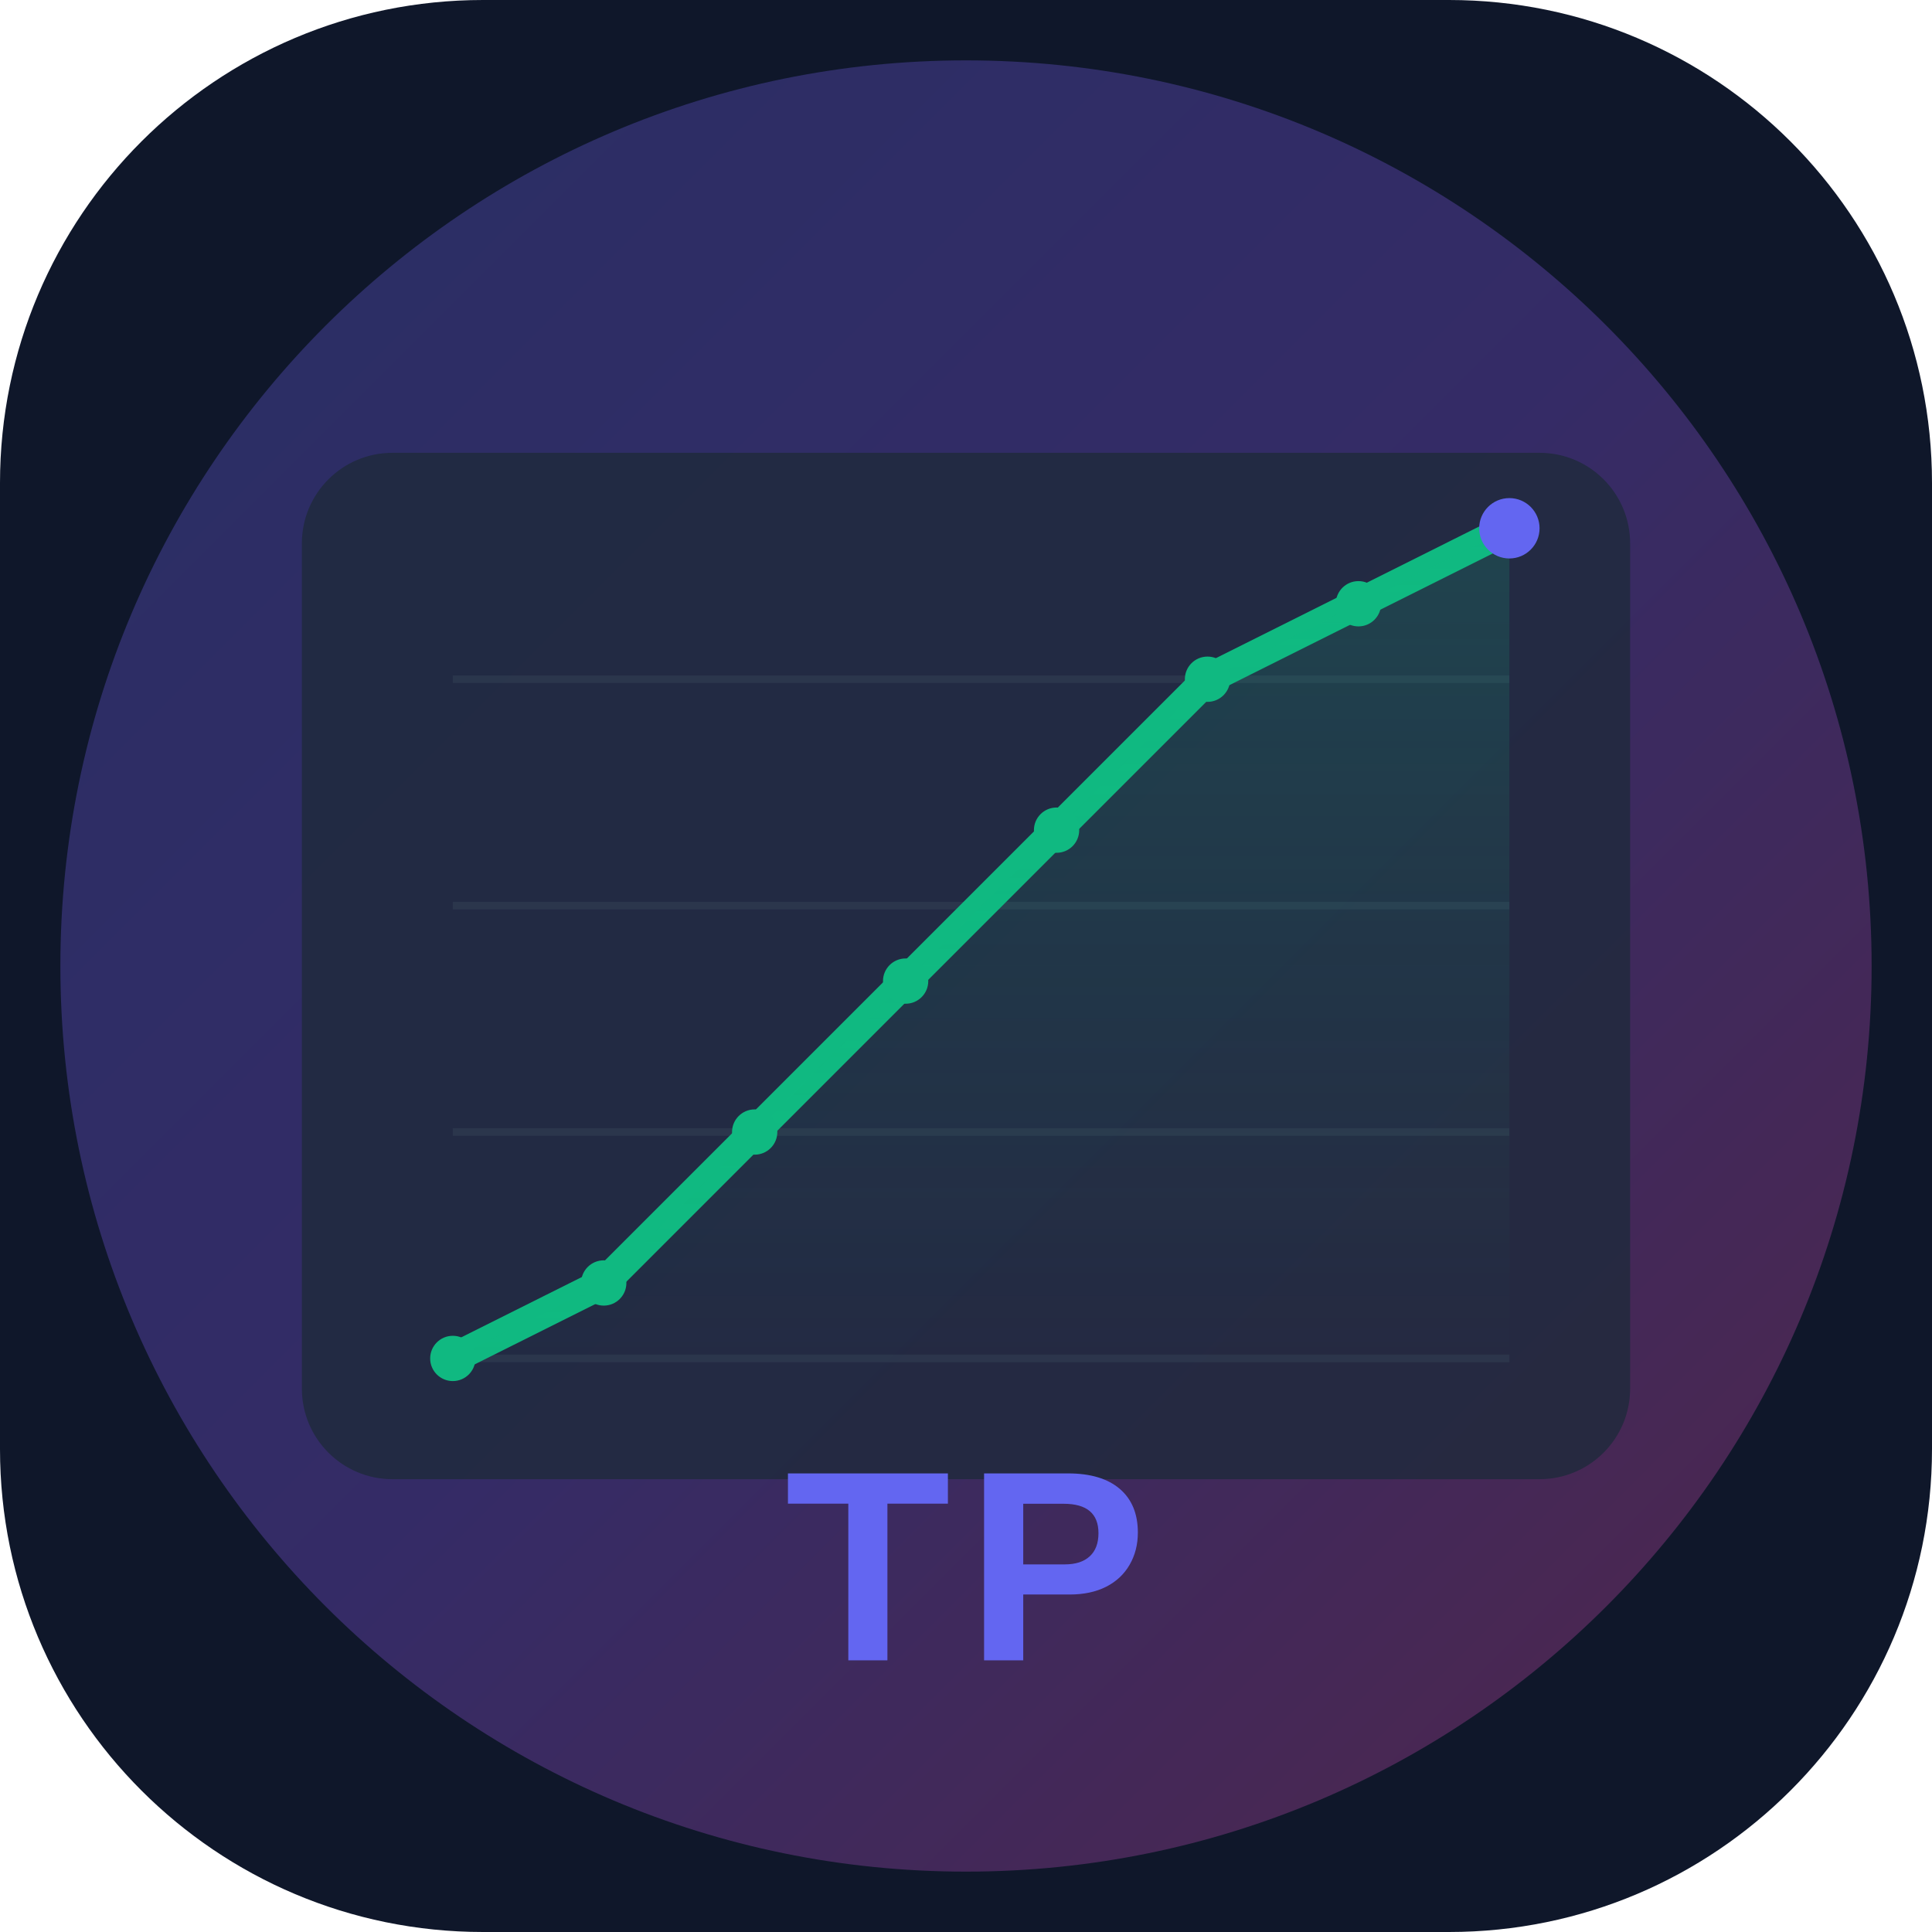
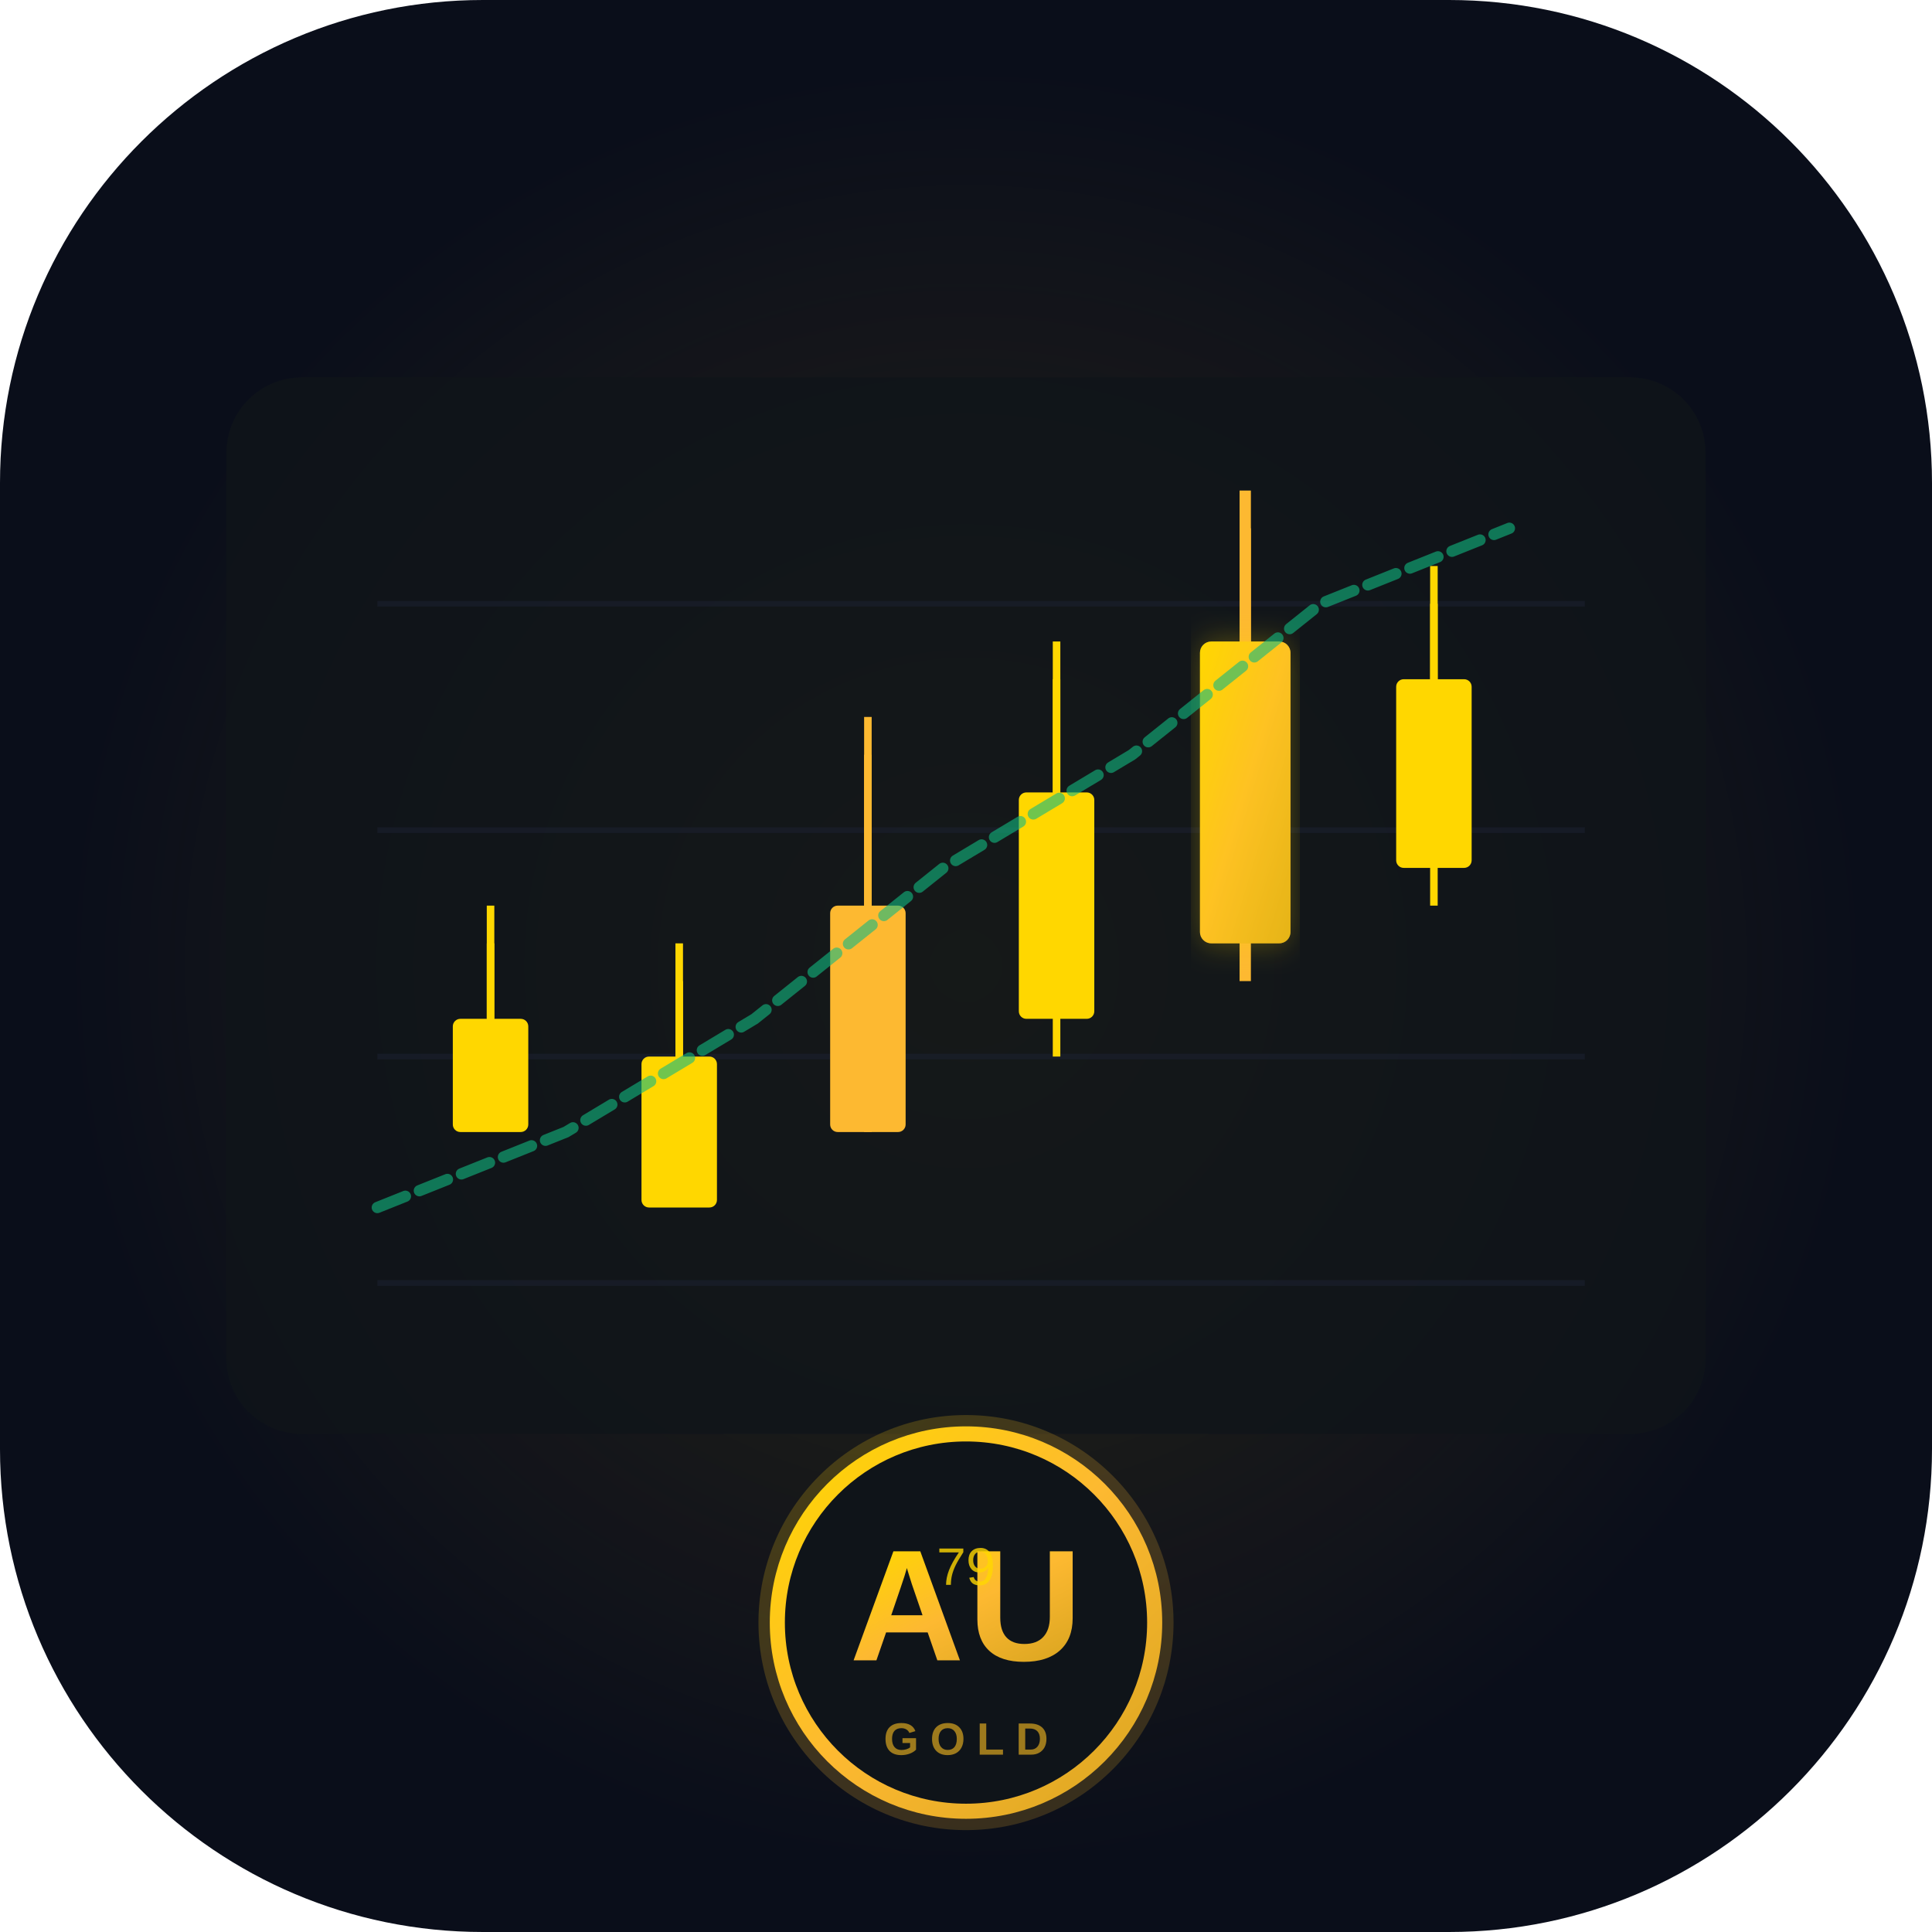
<svg xmlns="http://www.w3.org/2000/svg" width="512" height="512" viewBox="0 0 512 512" fill="none">
-   <rect width="512" height="512" rx="128" fill="#0f172a" />
-   <circle cx="256" cy="256" r="240" fill="url(#gradient1)" opacity="0.3" />
-   <rect x="80" y="120" width="352" height="272" rx="24" fill="#1e293b" opacity="0.8" />
-   <line x1="120" y1="180" x2="400" y2="180" stroke="#334155" stroke-width="2" opacity="0.5" />
-   <line x1="120" y1="240" x2="400" y2="240" stroke="#334155" stroke-width="2" opacity="0.5" />
-   <line x1="120" y1="300" x2="400" y2="300" stroke="#334155" stroke-width="2" opacity="0.5" />
-   <line x1="120" y1="360" x2="400" y2="360" stroke="#334155" stroke-width="2" opacity="0.5" />
-   <path d="M 120 360 L 160 340 L 200 300 L 240 260 L 280 220 L 320 180 L 360 160 L 400 140" stroke="#10b981" stroke-width="8" fill="none" stroke-linecap="round" stroke-linejoin="round" />
-   <path d="M 120 360 L 160 340 L 200 300 L 240 260 L 280 220 L 320 180 L 360 160 L 400 140 L 400 360 L 120 360 Z" fill="url(#gradient2)" opacity="0.3" />
-   <circle cx="120" cy="360" r="6" fill="#10b981" />
-   <circle cx="160" cy="340" r="6" fill="#10b981" />
-   <circle cx="200" cy="300" r="6" fill="#10b981" />
-   <circle cx="240" cy="260" r="6" fill="#10b981" />
-   <circle cx="280" cy="220" r="6" fill="#10b981" />
-   <circle cx="320" cy="180" r="6" fill="#10b981" />
-   <circle cx="360" cy="160" r="6" fill="#10b981" />
-   <circle cx="400" cy="140" r="8" fill="#6366f1" />
-   <text x="256" y="440" font-family="Arial, sans-serif" font-size="72" font-weight="bold" fill="#6366f1" text-anchor="middle" letter-spacing="4">TP</text>
+   <rect width="512" height="512" rx="128" fill="#0a0e1a" />
+   <circle cx="256" cy="256" r="240" fill="url(#radialGold)" opacity="0.15" />
+   <rect x="60" y="100" width="392" height="280" rx="20" fill="#0f1419" opacity="0.8" />
+   <line x1="100" y1="160" x2="420" y2="160" stroke="#1a1f2e" stroke-width="1.5" opacity="0.6" />
+   <line x1="100" y1="220" x2="420" y2="220" stroke="#1a1f2e" stroke-width="1.5" opacity="0.6" />
+   <line x1="100" y1="280" x2="420" y2="280" stroke="#1a1f2e" stroke-width="1.5" opacity="0.6" />
+   <line x1="100" y1="340" x2="420" y2="340" stroke="#1a1f2e" stroke-width="1.5" opacity="0.6" />
+   <line x1="130" y1="290" x2="130" y2="250" stroke="#FFD700" stroke-width="2" />
+   <rect x="120" y="270" width="20" height="30" fill="#FFD700" rx="2" />
+   <line x1="130" y1="270" x2="130" y2="240" stroke="#FFD700" stroke-width="2" />
+   <line x1="180" y1="310" x2="180" y2="260" stroke="#FFD700" stroke-width="2" />
+   <rect x="170" y="280" width="20" height="40" fill="#FFD700" rx="2" />
+   <line x1="180" y1="280" x2="180" y2="250" stroke="#FFD700" stroke-width="2" />
+   <line x1="230" y1="300" x2="230" y2="200" stroke="#FDB931" stroke-width="2" />
+   <rect x="220" y="240" width="20" height="60" fill="#FDB931" rx="2" />
+   <line x1="230" y1="240" x2="230" y2="190" stroke="#FDB931" stroke-width="2" />
+   <line x1="280" y1="280" x2="280" y2="180" stroke="#FFD700" stroke-width="2" />
+   <rect x="270" y="210" width="20" height="60" fill="#FFD700" rx="2" />
+   <line x1="280" y1="210" x2="280" y2="170" stroke="#FFD700" stroke-width="2" />
+   <line x1="330" y1="260" x2="330" y2="140" stroke="#FDB931" stroke-width="3" />
+   <rect x="318" y="170" width="24" height="80" fill="url(#goldGradient)" rx="3" />
+   <line x1="330" y1="170" x2="330" y2="130" stroke="#FDB931" stroke-width="3" />
+   <rect x="318" y="170" width="24" height="80" fill="#FFD700" opacity="0.3" rx="3" filter="url(#glow)" />
+   <line x1="380" y1="240" x2="380" y2="160" stroke="#FFD700" stroke-width="2" />
+   <rect x="370" y="180" width="20" height="50" fill="#FFD700" rx="2" />
+   <line x1="380" y1="180" x2="380" y2="150" stroke="#FFD700" stroke-width="2" />
+   <path d="M 100 320 L 150 300 L 200 270 L 250 230 L 300 200 L 350 160 L 400 140" stroke="#10b981" stroke-width="3" fill="none" stroke-linecap="round" stroke-dasharray="8,4" opacity="0.6" />
+   <circle cx="256" cy="430" r="55" fill="url(#goldGradient)" opacity="0.2" />
+   <circle cx="256" cy="430" r="50" fill="#0f1419" />
+   <circle cx="256" cy="430" r="50" stroke="url(#goldGradient)" stroke-width="4" fill="none" />
+   <text x="256" y="440" font-family="'Arial', sans-serif" font-size="42" font-weight="bold" fill="url(#goldGradient)" text-anchor="middle" letter-spacing="1">AU</text>
+   <text x="256" y="420" font-family="'Arial', sans-serif" font-size="14" font-weight="normal" fill="#FFD700" text-anchor="middle" opacity="0.8">79</text>
+   <text x="256" y="465" font-family="'Arial', sans-serif" font-size="12" font-weight="600" fill="#DAA520" text-anchor="middle" letter-spacing="3" opacity="0.7">GOLD</text>
  <defs>
-     <linearGradient id="gradient1" x1="0%" y1="0%" x2="100%" y2="100%">
-       <stop offset="0%" style="stop-color:#6366f1;stop-opacity:1" />
-       <stop offset="50%" style="stop-color:#8b5cf6;stop-opacity:1" />
-       <stop offset="100%" style="stop-color:#ec4899;stop-opacity:1" />
+     <radialGradient id="radialGold" cx="50%" cy="50%" r="50%">
+       <stop offset="0%" style="stop-color:#FFD700;stop-opacity:1" />
+       <stop offset="100%" style="stop-color:#DAA520;stop-opacity:0" />
+     </radialGradient>
+     <linearGradient id="goldGradient" x1="0%" y1="0%" x2="100%" y2="100%">
+       <stop offset="0%" style="stop-color:#FFD700;stop-opacity:1" />
+       <stop offset="50%" style="stop-color:#FDB931;stop-opacity:1" />
+       <stop offset="100%" style="stop-color:#DAA520;stop-opacity:1" />
    </linearGradient>
-     <linearGradient id="gradient2" x1="0%" y1="0%" x2="0%" y2="100%">
-       <stop offset="0%" style="stop-color:#10b981;stop-opacity:0.6" />
-       <stop offset="100%" style="stop-color:#10b981;stop-opacity:0" />
-     </linearGradient>
+     <filter id="glow">
+       <feGaussianBlur stdDeviation="4" result="coloredBlur" />
+       <feMerge>
+         <feMergeNode in="coloredBlur" />
+         <feMergeNode in="SourceGraphic" />
+       </feMerge>
+     </filter>
  </defs>
</svg>
